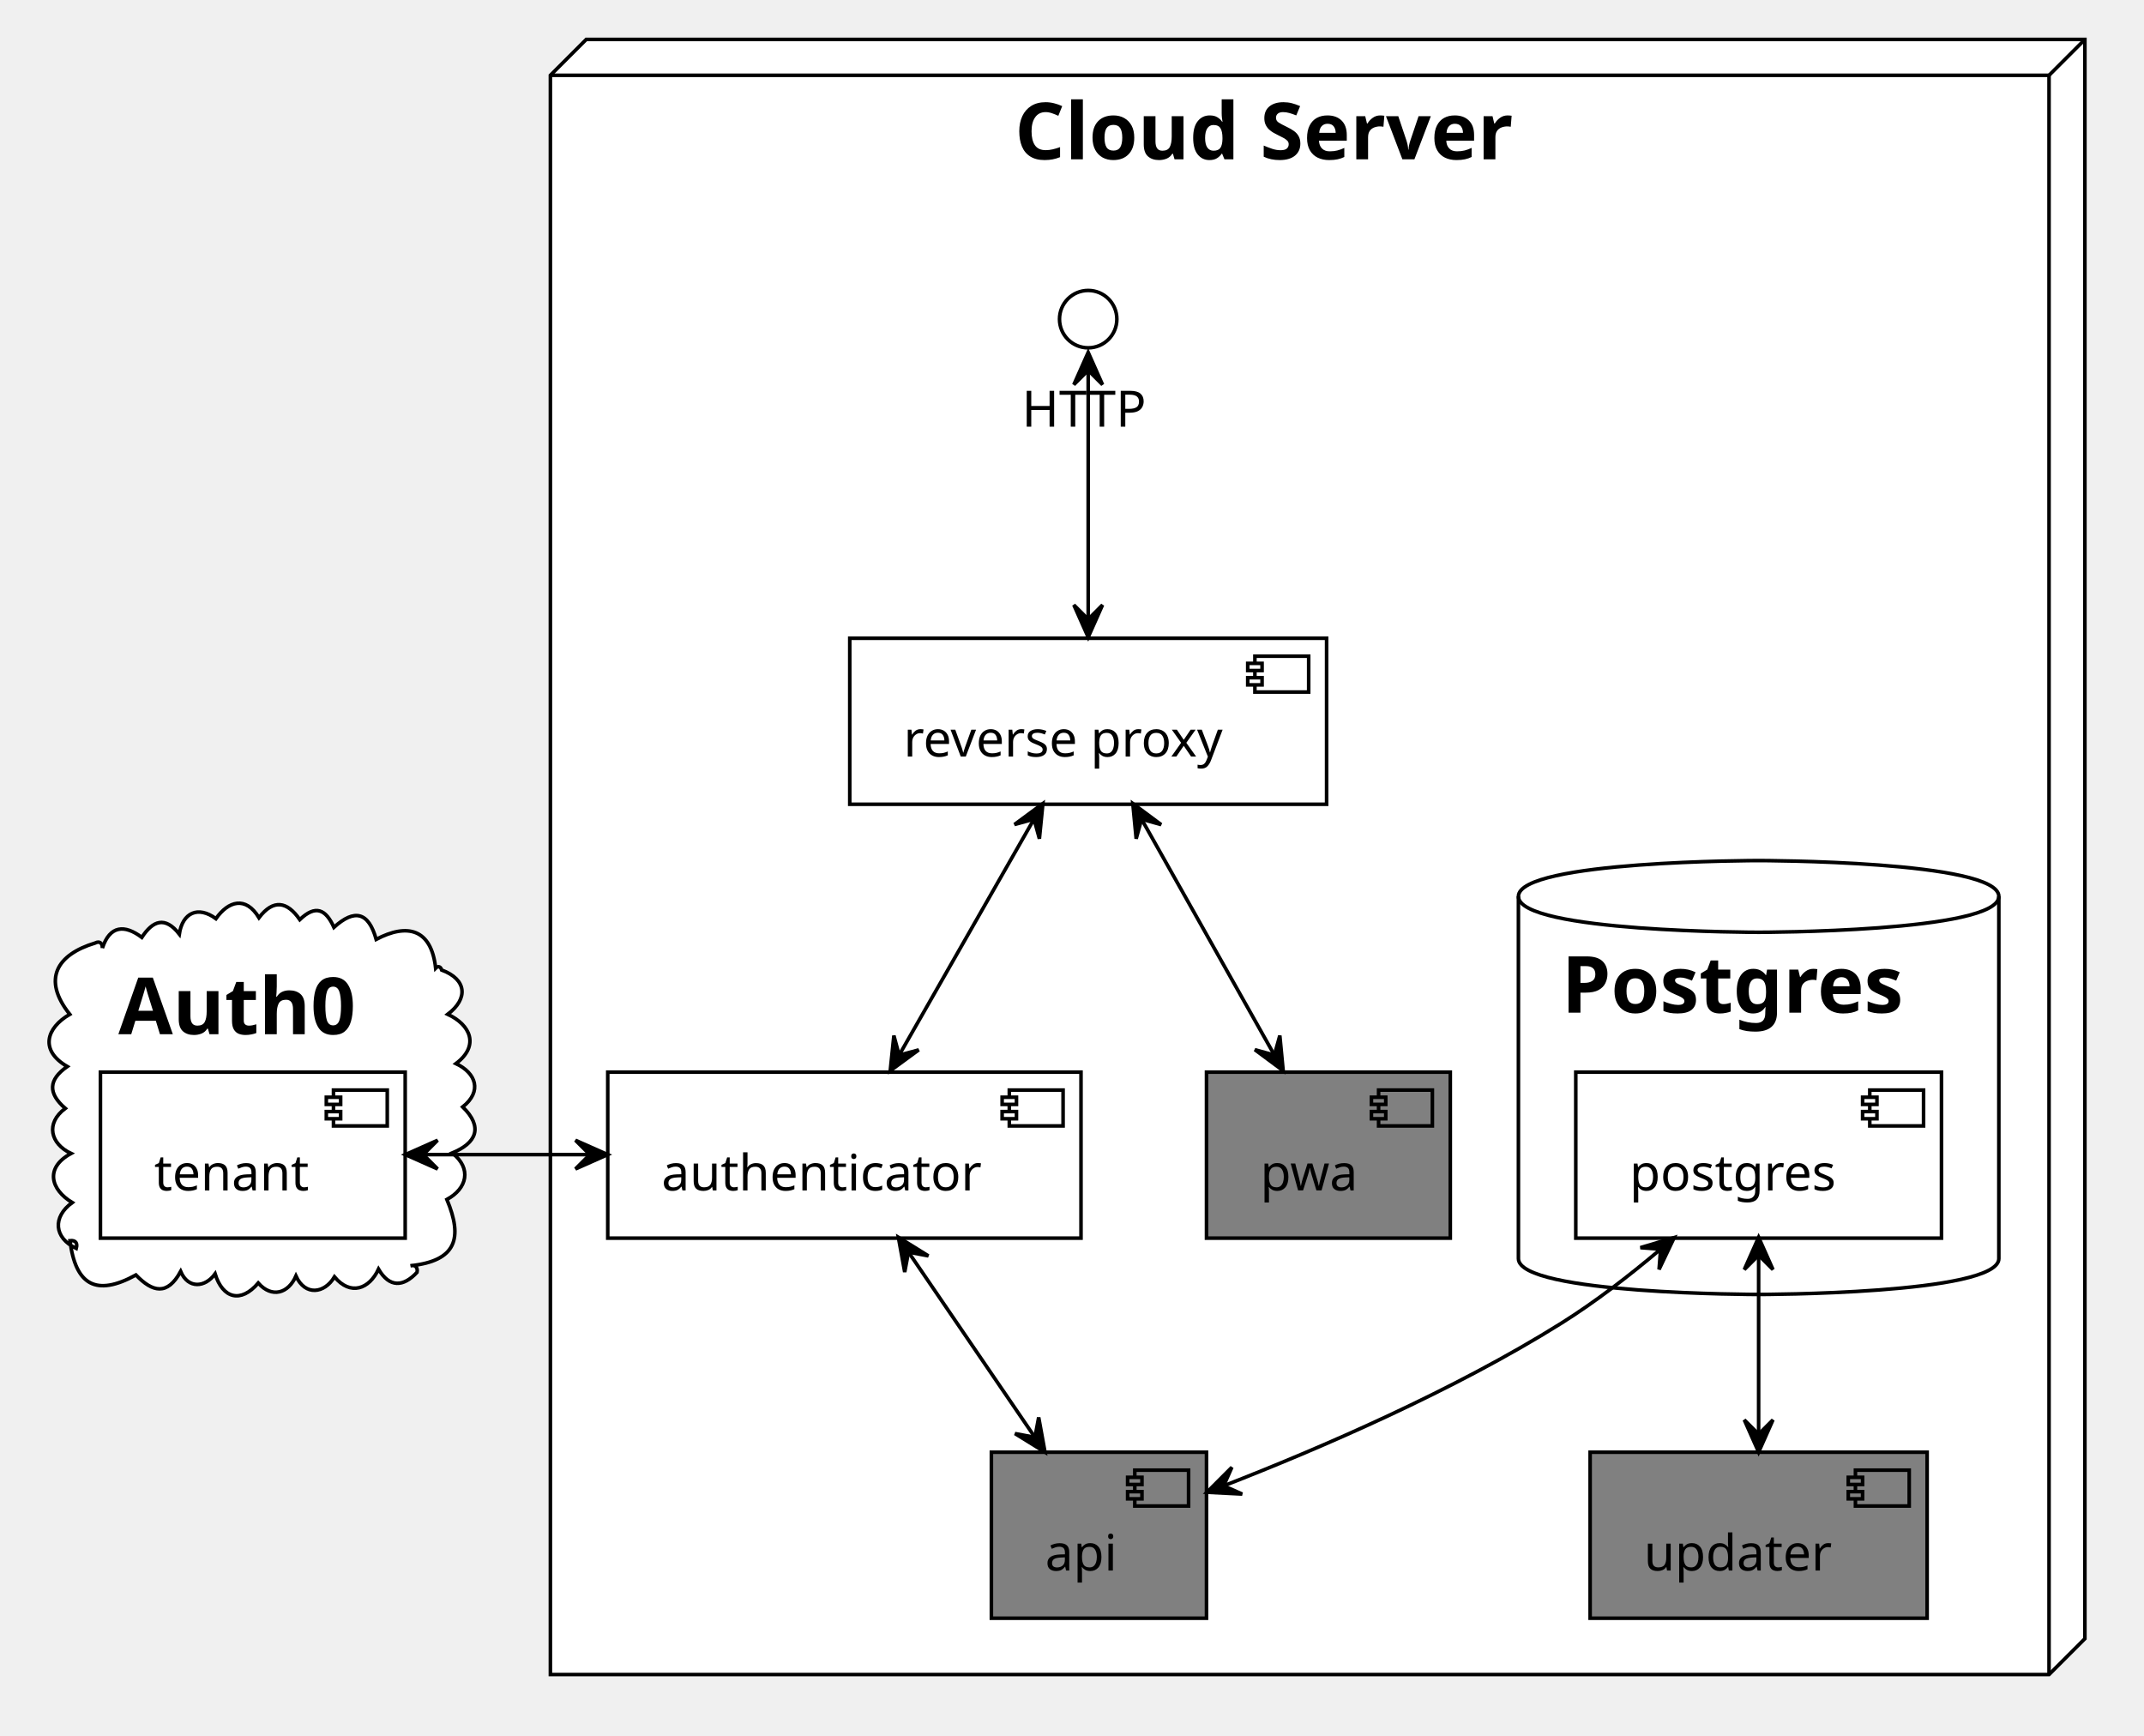
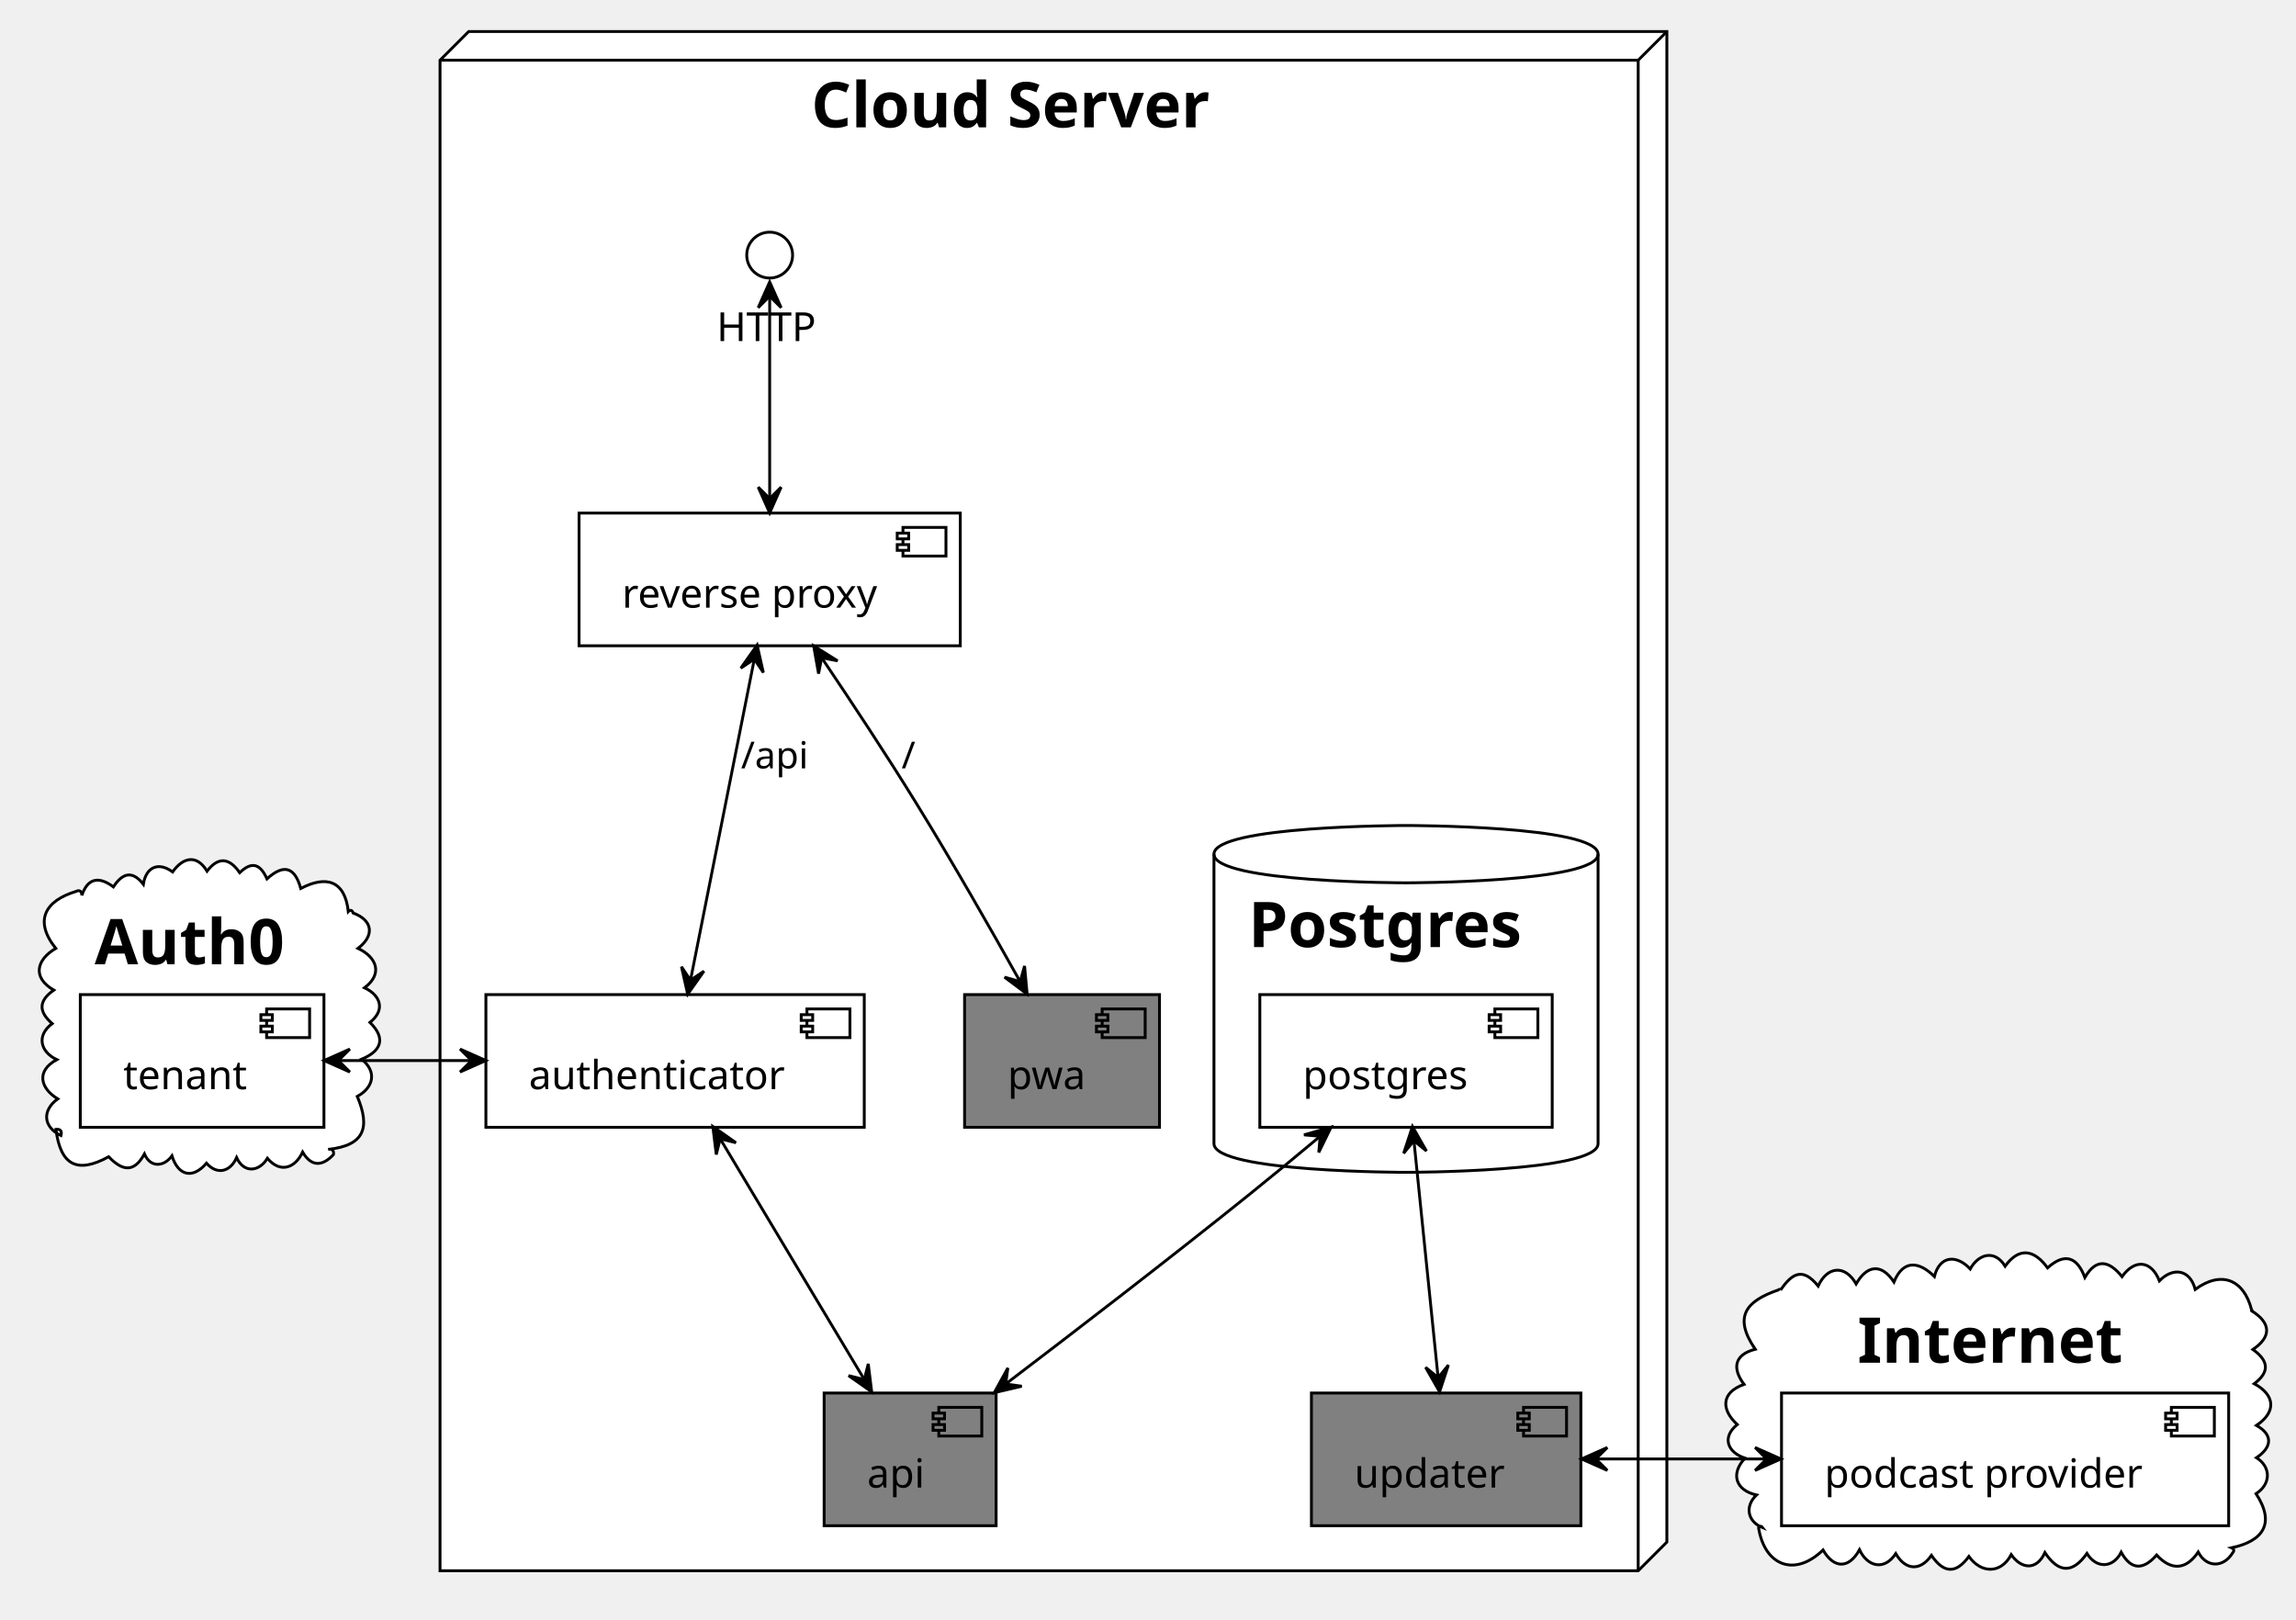
- <svg xmlns="http://www.w3.org/2000/svg" contentScriptType="application/ecmascript" contentStyleType="text/css" height="484px" preserveAspectRatio="none" style="width:598px;height:484px;background:#FFFFFF;" version="1.1" viewBox="0 0 598 484" width="598px" zoomAndPan="magnify">
+ <svg xmlns="http://www.w3.org/2000/svg" contentScriptType="application/ecmascript" contentStyleType="text/css" height="565px" preserveAspectRatio="none" style="width:801px;height:565px;background:#FFFFFF;" version="1.1" viewBox="0 0 801 565" width="801px" zoomAndPan="magnify">
  <defs />
  <g>
-     <polygon fill="#FFFFFF" points="153.513,21,163.513,11,581.514,11,581.514,457,571.514,467,153.513,467,153.513,21" style="stroke:#000000;stroke-width:1.0;" />
+     <polygon fill="#FFFFFF" points="153.513,21,163.513,11,581.514,11,581.514,538,571.514,548,153.513,548,153.513,21" style="stroke:#000000;stroke-width:1.0;" />
    <line style="stroke:#000000;stroke-width:1.0;" x1="571.514" x2="581.514" y1="21" y2="11" />
    <line style="stroke:#000000;stroke-width:1.0;" x1="153.513" x2="571.514" y1="21" y2="21" />
-     <line style="stroke:#000000;stroke-width:1.0;" x1="571.514" x2="571.514" y1="21" y2="467" />
+     <line style="stroke:#000000;stroke-width:1.0;" x1="571.514" x2="571.514" y1="21" y2="548" />
    <text fill="#000000" font-family="Verdana" font-size="22" font-weight="bold" lengthAdjust="spacing" textLength="161" x="283.014" y="44.421">Cloud Server</text>
-     <path d="M423.514,250 C423.514,240 490.514,240 490.514,240 C490.514,240 557.514,240 557.514,250 L557.514,351 C557.514,361 490.514,361 490.514,361 C490.514,361 423.514,361 423.514,351 L423.514,250 " fill="#FFFFFF" style="stroke:#000000;stroke-width:1.0;" />
-     <path d="M423.514,250 C423.514,260 490.514,260 490.514,260 C490.514,260 557.514,260 557.514,250 " fill="none" style="stroke:#000000;stroke-width:1.0;" />
-     <text fill="#000000" font-family="Verdana" font-size="22" font-weight="bold" lengthAdjust="spacing" textLength="110" x="435.514" y="282.421">Postgres</text>
-     <path d="M28.551,264.412 C30.647,258.071 34.751,257.792 39.558,261.418 C42.642,256.705 46.064,255.453 50.008,260.497 C50.93,254.518 55.241,252.529 60.224,256.197 C63.681,251.274 68.529,249.8 72.233,255.929 C76.242,250.681 80.1,251.362 83.619,256.468 C87.999,252.252 90.855,253.542 93.137,258.618 C98.922,253.367 102.802,254.359 104.928,261.971 C113.668,257.372 120.3,259.053 121.513,270 C122.247,269.239 122.959,269.65 123.186,270.519 C130.216,273.126 130.655,278.495 124.887,282.865 C131.142,285.769 133.881,291.558 127.177,296.62 C132.77,299.259 134.573,304.33 129.061,308.702 C134.833,314.349 132.915,318.75 126.14,321.544 C131.657,325.88 130.288,331.464 124.645,334.512 C129.189,345.366 127.264,351.624 114.513,353 C115.871,352.603 116.602,353.612 116.317,354.832 C112.486,358.946 108.638,359.15 105.576,353.944 C102.991,359.493 97.79,361.47 93.292,356.097 C90.48,360.781 85.132,361.491 82.544,355.863 C80.418,360.694 75.849,362.124 72.027,357.815 C67.188,363.505 62.151,362.172 59.991,355.256 C57.249,359.057 52.513,359.556 50.387,354.582 C46.677,361.412 42.548,360.381 37.913,355.573 C26.744,361.693 21.075,358.346 19.514,346 C21.145,345.832 21.676,346.686 21.267,348.169 C15.007,345.186 14.619,339.389 20.145,335.373 C14.091,331.719 12.455,325.658 19.817,321.684 C14.049,318.97 12.623,313.274 18.206,309.106 C13.362,304.895 13.445,301.159 18.764,297.433 C11,292.939 12.882,286.684 19.459,282.875 C11.648,273.101 15.868,266.223 26.514,263 C27.878,262.302 28.573,263.109 28.551,264.412 " fill="#FFFFFF" style="stroke:#000000;stroke-width:1.0;" />
-     <text fill="#000000" font-family="Verdana" font-size="22" font-weight="bold" lengthAdjust="spacing" textLength="75" x="33.014" y="288.421">Auth0</text>
-     <ellipse cx="303.514" cy="89" fill="#FFFFFF" rx="8" ry="8" style="stroke:#000000;stroke-width:1.0;" />
-     <text fill="#000000" font-family="Verdana" font-size="14" lengthAdjust="spacing" textLength="37" x="285.014" y="118.995">HTTP</text>
-     <rect fill="#FFFFFF" height="46.297" style="stroke:#000000;stroke-width:1.0;" width="133" x="237.013" y="178" />
-     <rect fill="#FFFFFF" height="10" style="stroke:#000000;stroke-width:1.0;" width="15" x="350.014" y="183" />
-     <rect fill="#FFFFFF" height="2" style="stroke:#000000;stroke-width:1.0;" width="4" x="348.014" y="185" />
-     <rect fill="#FFFFFF" height="2" style="stroke:#000000;stroke-width:1.0;" width="4" x="348.014" y="189" />
-     <text fill="#000000" font-family="Verdana" font-size="14" lengthAdjust="spacing" textLength="93" x="252.013" y="210.995">reverse proxy</text>
-     <rect fill="#808080" height="46.297" style="stroke:#000000;stroke-width:1.0;" width="68" x="336.514" y="299" />
-     <rect fill="#808080" height="10" style="stroke:#000000;stroke-width:1.0;" width="15" x="384.514" y="304" />
-     <rect fill="#808080" height="2" style="stroke:#000000;stroke-width:1.0;" width="4" x="382.514" y="306" />
-     <rect fill="#808080" height="2" style="stroke:#000000;stroke-width:1.0;" width="4" x="382.514" y="310" />
-     <text fill="#000000" font-family="Verdana" font-size="14" lengthAdjust="spacing" textLength="28" x="351.514" y="331.995">pwa</text>
-     <rect fill="#FFFFFF" height="46.297" style="stroke:#000000;stroke-width:1.0;" width="132" x="169.513" y="299" />
-     <rect fill="#FFFFFF" height="10" style="stroke:#000000;stroke-width:1.0;" width="15" x="281.514" y="304" />
-     <rect fill="#FFFFFF" height="2" style="stroke:#000000;stroke-width:1.0;" width="4" x="279.514" y="306" />
-     <rect fill="#FFFFFF" height="2" style="stroke:#000000;stroke-width:1.0;" width="4" x="279.514" y="310" />
-     <text fill="#000000" font-family="Verdana" font-size="14" lengthAdjust="spacing" textLength="92" x="184.513" y="331.995">authenticator</text>
-     <rect fill="#808080" height="46.297" style="stroke:#000000;stroke-width:1.0;" width="60" x="276.514" y="405" />
-     <rect fill="#808080" height="10" style="stroke:#000000;stroke-width:1.0;" width="15" x="316.514" y="410" />
-     <rect fill="#808080" height="2" style="stroke:#000000;stroke-width:1.0;" width="4" x="314.514" y="412" />
-     <rect fill="#808080" height="2" style="stroke:#000000;stroke-width:1.0;" width="4" x="314.514" y="416" />
-     <text fill="#000000" font-family="Verdana" font-size="14" lengthAdjust="spacing" textLength="20" x="291.514" y="437.995">api</text>
-     <rect fill="#808080" height="46.297" style="stroke:#000000;stroke-width:1.0;" width="94" x="443.514" y="405" />
-     <rect fill="#808080" height="10" style="stroke:#000000;stroke-width:1.0;" width="15" x="517.514" y="410" />
-     <rect fill="#808080" height="2" style="stroke:#000000;stroke-width:1.0;" width="4" x="515.514" y="412" />
-     <rect fill="#808080" height="2" style="stroke:#000000;stroke-width:1.0;" width="4" x="515.514" y="416" />
-     <text fill="#000000" font-family="Verdana" font-size="14" lengthAdjust="spacing" textLength="54" x="458.514" y="437.995">updater</text>
-     <rect fill="#FFFFFF" height="46.297" style="stroke:#000000;stroke-width:1.0;" width="102" x="439.514" y="299" />
-     <rect fill="#FFFFFF" height="10" style="stroke:#000000;stroke-width:1.0;" width="15" x="521.514" y="304" />
-     <rect fill="#FFFFFF" height="2" style="stroke:#000000;stroke-width:1.0;" width="4" x="519.514" y="306" />
-     <rect fill="#FFFFFF" height="2" style="stroke:#000000;stroke-width:1.0;" width="4" x="519.514" y="310" />
-     <text fill="#000000" font-family="Verdana" font-size="14" lengthAdjust="spacing" textLength="62" x="454.514" y="331.995">postgres</text>
-     <rect fill="#FFFFFF" height="46.297" style="stroke:#000000;stroke-width:1.0;" width="85" x="28.014" y="299" />
-     <rect fill="#FFFFFF" height="10" style="stroke:#000000;stroke-width:1.0;" width="15" x="93.013" y="304" />
-     <rect fill="#FFFFFF" height="2" style="stroke:#000000;stroke-width:1.0;" width="4" x="91.013" y="306" />
-     <rect fill="#FFFFFF" height="2" style="stroke:#000000;stroke-width:1.0;" width="4" x="91.013" y="310" />
-     <text fill="#000000" font-family="Verdana" font-size="14" lengthAdjust="spacing" textLength="45" x="43.014" y="331.995">tenant</text>
-     <path d="M462.923,348.59 C454.493,355.71 444.943,363.09 435.514,369 C405.443,387.83 368.214,403.89 341.493,414.3 " fill="none" id="postgres-api" style="stroke:#000000;stroke-width:1.0;" />
-     <polygon fill="#000000" points="336.634,416.17,346.47,416.666,341.299,414.372,343.593,409.202,336.634,416.17" style="stroke:#000000;stroke-width:1.0;" />
-     <polygon fill="#000000" points="466.974,345.13,457.537,347.95,463.177,348.384,462.743,354.024,466.974,345.13" style="stroke:#000000;stroke-width:1.0;" />
-     <path d="M490.514,350.19 C490.514,365.53 490.514,384.62 490.514,399.94 " fill="none" id="postgres-updater" style="stroke:#000000;stroke-width:1.0;" />
-     <polygon fill="#000000" points="490.514,404.98,494.514,395.98,490.514,399.98,486.514,395.98,490.514,404.98" style="stroke:#000000;stroke-width:1.0;" />
-     <polygon fill="#000000" points="490.514,345.06,486.514,354.06,490.514,350.06,494.514,354.06,490.514,345.06" style="stroke:#000000;stroke-width:1.0;" />
-     <path d="M118.344,322 C133.663,322 148.983,322 164.304,322 " fill="none" id="tenant-authenticator" style="stroke:#000000;stroke-width:1.0;" />
-     <polygon fill="#000000" points="169.504,322,160.504,318,164.504,322,160.504,326,169.504,322" style="stroke:#000000;stroke-width:1.0;" />
-     <polygon fill="#000000" points="113.053,322,122.053,326,118.053,322,122.053,318,113.053,322" style="stroke:#000000;stroke-width:1.0;" />
-     <path d="M303.514,103.5 C303.514,120.63 303.514,150.58 303.514,172.58 " fill="none" id="HTTP-reverse proxy" style="stroke:#000000;stroke-width:1.0;" />
-     <polygon fill="#000000" points="303.514,177.71,307.514,168.71,303.514,172.71,299.514,168.71,303.514,177.71" style="stroke:#000000;stroke-width:1.0;" />
-     <polygon fill="#000000" points="303.514,98.27,299.514,107.27,303.514,103.27,307.514,107.27,303.514,98.27" style="stroke:#000000;stroke-width:1.0;" />
-     <path d="M288.384,228.47 C277.293,247.89 262.264,274.19 251.064,293.78 " fill="none" id="reverse proxy-authenticator" style="stroke:#000000;stroke-width:1.0;" />
-     <polygon fill="#000000" points="248.304,298.61,256.254,292.797,250.793,294.274,249.317,288.813,248.304,298.61" style="stroke:#000000;stroke-width:1.0;" />
-     <polygon fill="#000000" points="290.884,224.1,282.956,229.944,288.411,228.446,289.909,233.9,290.884,224.1" style="stroke:#000000;stroke-width:1.0;" />
-     <path d="M253.474,349.31 C264.214,365.03 277.793,384.93 288.534,400.66 " fill="none" id="authenticator-api" style="stroke:#000000;stroke-width:1.0;" />
-     <polygon fill="#000000" points="291.474,404.98,289.709,395.29,288.657,400.849,283.099,399.796,291.474,404.98" style="stroke:#000000;stroke-width:1.0;" />
-     <polygon fill="#000000" points="250.573,345.06,252.338,354.75,253.39,349.191,258.948,350.244,250.573,345.06" style="stroke:#000000;stroke-width:1.0;" />
-     <path d="M318.413,228.47 C329.353,247.89 344.154,274.19 355.193,293.78 " fill="none" id="reverse proxy-pwa" style="stroke:#000000;stroke-width:1.0;" />
-     <polygon fill="#000000" points="357.904,298.61,356.967,288.806,355.447,294.255,349.998,292.736,357.904,298.61" style="stroke:#000000;stroke-width:1.0;" />
-     <polygon fill="#000000" points="315.964,224.1,316.9,233.904,318.42,228.455,323.868,229.975,315.964,224.1" style="stroke:#000000;stroke-width:1.0;" />
+     <path d="M423.514,298 C423.514,288 490.514,288 490.514,288 C490.514,288 557.514,288 557.514,298 L557.514,399 C557.514,409 490.514,409 490.514,409 C490.514,409 423.514,409 423.514,399 L423.514,298 " fill="#FFFFFF" style="stroke:#000000;stroke-width:1.0;" />
+     <path d="M423.514,298 C423.514,308 490.514,308 490.514,308 C490.514,308 557.514,308 557.514,298 " fill="none" style="stroke:#000000;stroke-width:1.0;" />
+     <text fill="#000000" font-family="Verdana" font-size="22" font-weight="bold" lengthAdjust="spacing" textLength="110" x="435.514" y="330.421">Postgres</text>
+     <path d="M28.551,312.412 C30.647,306.071 34.751,305.792 39.558,309.418 C42.642,304.705 46.064,303.453 50.008,308.497 C50.93,302.518 55.241,300.529 60.224,304.197 C63.681,299.274 68.529,297.8 72.233,303.929 C76.242,298.681 80.1,299.362 83.619,304.468 C87.999,300.252 90.855,301.542 93.137,306.618 C98.922,301.367 102.802,302.359 104.928,309.971 C113.668,305.372 120.3,307.053 121.513,318 C122.247,317.239 122.959,317.65 123.186,318.519 C130.216,321.126 130.655,326.495 124.887,330.865 C131.142,333.769 133.881,339.558 127.177,344.62 C132.77,347.259 134.573,352.33 129.061,356.702 C134.833,362.349 132.915,366.75 126.14,369.544 C131.657,373.88 130.288,379.464 124.645,382.512 C129.189,393.366 127.264,399.624 114.513,401 C115.871,400.603 116.602,401.612 116.317,402.832 C112.486,406.946 108.638,407.15 105.576,401.944 C102.991,407.493 97.79,409.47 93.292,404.097 C90.48,408.781 85.132,409.491 82.544,403.863 C80.418,408.694 75.849,410.124 72.027,405.815 C67.188,411.505 62.151,410.172 59.991,403.256 C57.249,407.057 52.513,407.556 50.387,402.582 C46.677,409.412 42.548,408.381 37.913,403.573 C26.744,409.693 21.075,406.346 19.514,394 C21.145,393.832 21.676,394.686 21.267,396.169 C15.007,393.186 14.619,387.389 20.145,383.373 C14.091,379.719 12.455,373.658 19.817,369.684 C14.049,366.97 12.623,361.274 18.206,357.106 C13.362,352.895 13.445,349.159 18.764,345.433 C11,340.939 12.882,334.684 19.459,330.875 C11.648,321.101 15.868,314.223 26.514,311 C27.878,310.302 28.573,311.109 28.551,312.412 " fill="#FFFFFF" style="stroke:#000000;stroke-width:1.0;" />
+     <text fill="#000000" font-family="Verdana" font-size="22" font-weight="bold" lengthAdjust="spacing" textLength="75" x="33.014" y="336.421">Auth0</text>
+     <path d="M621.188,450.084 C625.174,444.187 628.963,442.017 634.298,448.675 C637.419,441.814 643.642,441.084 647.542,447.922 C651.317,441.397 656.302,440.601 660.736,447.262 C664.078,439.131 669.706,440.254 674.841,445.349 C676.78,437.805 682.78,437.786 687.341,442.723 C690.164,437.565 695.801,435.747 699.52,441.745 C704.539,434.812 709.831,436.137 714.326,442.336 C720.288,436.985 724.609,438.447 727.343,445.676 C731.443,438.668 735.951,439.97 740.306,445.41 C744.658,439.231 750.485,439.602 753.344,446.86 C758.041,442.055 763.983,442.745 765.837,449.844 C774.877,443.208 782.784,446.284 785.514,457 C785.729,457.076 785.763,457.199 785.618,457.376 C792.193,461.539 792.613,466.297 785.969,470.807 C791.295,474.625 792.072,478.506 786.436,482.752 C793.743,486.67 794.219,492.635 787.2,497.305 C793.317,500.723 792.39,505.135 787.21,508.563 C792.465,511.908 792.165,517.896 787.059,521.116 C793.891,531.541 789.523,537.649 778.514,540 C779.443,540.402 779.528,541.047 778.884,541.778 C775.707,546.962 769.798,547.029 766.879,541.489 C762.613,547.781 757.466,548.005 752.365,542.519 C747.91,547.667 743.562,548.012 740.023,541.546 C737.132,547.188 731.343,547.277 728.063,541.971 C723.011,549.102 718.162,548.769 713.401,541.672 C710.54,547.958 705.206,547.5 701.651,542.386 C698.026,549.235 691.056,548.928 686.886,543.016 C682.294,549.271 678.044,548.848 673.816,542.634 C669.903,548.263 664.723,547.847 661.371,542.024 C657.335,548.144 651.473,546.57 648.72,540.673 C645.016,547.395 639.793,547.33 635.995,540.764 C626.048,550.408 615.58,546.172 613.514,533 C614.004,532.281 614.518,532.346 615.005,533.005 C609.627,530.919 608.6,525.515 612.779,521.57 C605.511,519.938 603.62,514.22 608.771,508.716 C602.834,506.782 600.47,501.566 606.079,496.983 C600.41,491.818 600.358,485.824 608.443,482.979 C604.246,477.402 604.989,472.612 612.355,470.726 C604.524,459.305 609.189,453.881 620.514,450 C620.737,449.727 621.046,449.703 621.188,450.084 " fill="#FFFFFF" style="stroke:#000000;stroke-width:1.0;" />
+     <text fill="#000000" font-family="Verdana" font-size="22" font-weight="bold" lengthAdjust="spacing" textLength="103" x="648.014" y="475.421">Internet</text>
+     <ellipse cx="268.514" cy="89" fill="#FFFFFF" rx="8" ry="8" style="stroke:#000000;stroke-width:1.0;" />
+     <text fill="#000000" font-family="Verdana" font-size="14" lengthAdjust="spacing" textLength="37" x="250.013" y="118.995">HTTP</text>
+     <rect fill="#FFFFFF" height="46.297" style="stroke:#000000;stroke-width:1.0;" width="133" x="202.013" y="179" />
+     <rect fill="#FFFFFF" height="10" style="stroke:#000000;stroke-width:1.0;" width="15" x="315.014" y="184" />
+     <rect fill="#FFFFFF" height="2" style="stroke:#000000;stroke-width:1.0;" width="4" x="313.014" y="186" />
+     <rect fill="#FFFFFF" height="2" style="stroke:#000000;stroke-width:1.0;" width="4" x="313.014" y="190" />
+     <text fill="#000000" font-family="Verdana" font-size="14" lengthAdjust="spacing" textLength="93" x="217.013" y="211.995">reverse proxy</text>
+     <rect fill="#808080" height="46.297" style="stroke:#000000;stroke-width:1.0;" width="68" x="336.514" y="347" />
+     <rect fill="#808080" height="10" style="stroke:#000000;stroke-width:1.0;" width="15" x="384.514" y="352" />
+     <rect fill="#808080" height="2" style="stroke:#000000;stroke-width:1.0;" width="4" x="382.514" y="354" />
+     <rect fill="#808080" height="2" style="stroke:#000000;stroke-width:1.0;" width="4" x="382.514" y="358" />
+     <text fill="#000000" font-family="Verdana" font-size="14" lengthAdjust="spacing" textLength="28" x="351.514" y="379.995">pwa</text>
+     <rect fill="#FFFFFF" height="46.297" style="stroke:#000000;stroke-width:1.0;" width="132" x="169.513" y="347" />
+     <rect fill="#FFFFFF" height="10" style="stroke:#000000;stroke-width:1.0;" width="15" x="281.514" y="352" />
+     <rect fill="#FFFFFF" height="2" style="stroke:#000000;stroke-width:1.0;" width="4" x="279.514" y="354" />
+     <rect fill="#FFFFFF" height="2" style="stroke:#000000;stroke-width:1.0;" width="4" x="279.514" y="358" />
+     <text fill="#000000" font-family="Verdana" font-size="14" lengthAdjust="spacing" textLength="92" x="184.513" y="379.995">authenticator</text>
+     <rect fill="#808080" height="46.297" style="stroke:#000000;stroke-width:1.0;" width="60" x="287.514" y="486" />
+     <rect fill="#808080" height="10" style="stroke:#000000;stroke-width:1.0;" width="15" x="327.514" y="491" />
+     <rect fill="#808080" height="2" style="stroke:#000000;stroke-width:1.0;" width="4" x="325.514" y="493" />
+     <rect fill="#808080" height="2" style="stroke:#000000;stroke-width:1.0;" width="4" x="325.514" y="497" />
+     <text fill="#000000" font-family="Verdana" font-size="14" lengthAdjust="spacing" textLength="20" x="302.514" y="518.995">api</text>
+     <rect fill="#808080" height="46.297" style="stroke:#000000;stroke-width:1.0;" width="94" x="457.514" y="486" />
+     <rect fill="#808080" height="10" style="stroke:#000000;stroke-width:1.0;" width="15" x="531.514" y="491" />
+     <rect fill="#808080" height="2" style="stroke:#000000;stroke-width:1.0;" width="4" x="529.514" y="493" />
+     <rect fill="#808080" height="2" style="stroke:#000000;stroke-width:1.0;" width="4" x="529.514" y="497" />
+     <text fill="#000000" font-family="Verdana" font-size="14" lengthAdjust="spacing" textLength="54" x="472.514" y="518.995">updater</text>
+     <rect fill="#FFFFFF" height="46.297" style="stroke:#000000;stroke-width:1.0;" width="102" x="439.514" y="347" />
+     <rect fill="#FFFFFF" height="10" style="stroke:#000000;stroke-width:1.0;" width="15" x="521.514" y="352" />
+     <rect fill="#FFFFFF" height="2" style="stroke:#000000;stroke-width:1.0;" width="4" x="519.514" y="354" />
+     <rect fill="#FFFFFF" height="2" style="stroke:#000000;stroke-width:1.0;" width="4" x="519.514" y="358" />
+     <text fill="#000000" font-family="Verdana" font-size="14" lengthAdjust="spacing" textLength="62" x="454.514" y="379.995">postgres</text>
+     <rect fill="#FFFFFF" height="46.297" style="stroke:#000000;stroke-width:1.0;" width="85" x="28.014" y="347" />
+     <rect fill="#FFFFFF" height="10" style="stroke:#000000;stroke-width:1.0;" width="15" x="93.013" y="352" />
+     <rect fill="#FFFFFF" height="2" style="stroke:#000000;stroke-width:1.0;" width="4" x="91.013" y="354" />
+     <rect fill="#FFFFFF" height="2" style="stroke:#000000;stroke-width:1.0;" width="4" x="91.013" y="358" />
+     <text fill="#000000" font-family="Verdana" font-size="14" lengthAdjust="spacing" textLength="45" x="43.014" y="379.995">tenant</text>
+     <rect fill="#FFFFFF" height="46.297" style="stroke:#000000;stroke-width:1.0;" width="156" x="621.514" y="486" />
+     <rect fill="#FFFFFF" height="10" style="stroke:#000000;stroke-width:1.0;" width="15" x="757.514" y="491" />
+     <rect fill="#FFFFFF" height="2" style="stroke:#000000;stroke-width:1.0;" width="4" x="755.514" y="493" />
+     <rect fill="#FFFFFF" height="2" style="stroke:#000000;stroke-width:1.0;" width="4" x="755.514" y="497" />
+     <text fill="#000000" font-family="Verdana" font-size="14" lengthAdjust="spacing" textLength="116" x="636.514" y="518.995">podcast provider</text>
+     <path d="M460.493,396.47 C452.433,403.21 443.683,410.43 435.514,417 C407.293,439.67 374.673,464.74 350.894,482.81 " fill="none" id="postgres-api" style="stroke:#000000;stroke-width:1.0;" />
+     <polygon fill="#000000" points="346.863,485.88,356.45,483.62,350.845,482.855,351.609,477.25,346.863,485.88" style="stroke:#000000;stroke-width:1.0;" />
+     <polygon fill="#000000" points="464.394,393.21,454.929,395.933,460.564,396.425,460.073,402.06,464.394,393.21" style="stroke:#000000;stroke-width:1.0;" />
+     <path d="M493.303,398.28 C495.733,422.08 499.243,456.45 501.683,480.35 " fill="none" id="postgres-updater" style="stroke:#000000;stroke-width:1.0;" />
+     <polygon fill="#000000" points="502.224,485.59,505.303,476.235,501.723,480.615,497.343,477.036,502.224,485.59" style="stroke:#000000;stroke-width:1.0;" />
+     <polygon fill="#000000" points="492.764,393.01,489.684,402.365,493.264,397.985,497.644,401.565,492.764,393.01" style="stroke:#000000;stroke-width:1.0;" />
+     <path d="M118.344,370 C133.663,370 148.983,370 164.304,370 " fill="none" id="tenant-authenticator" style="stroke:#000000;stroke-width:1.0;" />
+     <polygon fill="#000000" points="169.504,370,160.504,366,164.504,370,160.504,374,169.504,370" style="stroke:#000000;stroke-width:1.0;" />
+     <polygon fill="#000000" points="113.053,370,122.053,374,118.053,370,122.053,366,113.053,370" style="stroke:#000000;stroke-width:1.0;" />
+     <path d="M268.514,103.66 C268.514,121.06 268.514,151.55 268.514,173.78 " fill="none" id="HTTP-reverse proxy" style="stroke:#000000;stroke-width:1.0;" />
+     <polygon fill="#000000" points="268.514,178.95,272.514,169.95,268.514,173.95,264.514,169.95,268.514,178.95" style="stroke:#000000;stroke-width:1.0;" />
+     <polygon fill="#000000" points="268.514,98.34,264.514,107.34,268.514,103.34,272.514,107.34,268.514,98.34" style="stroke:#000000;stroke-width:1.0;" />
+     <path d="M263.134,230.08 C257.014,260.86 247.073,310.83 240.944,341.71 " fill="none" id="reverse proxy-authenticator" style="stroke:#000000;stroke-width:1.0;" />
+     <polygon fill="#000000" points="239.913,346.87,245.587,338.82,240.886,341.966,237.74,337.264,239.913,346.87" style="stroke:#000000;stroke-width:1.0;" />
+     <polygon fill="#000000" points="264.134,225.04,258.46,233.09,263.161,229.945,266.307,234.646,264.134,225.04" style="stroke:#000000;stroke-width:1.0;" />
+     <text fill="#000000" font-family="Verdana" font-size="13" lengthAdjust="spacing" textLength="23" x="258.514" y="268.067">/api</text>
+     <path d="M251.263,397.32 C265.693,421.43 286.954,456.94 301.474,481.2 " fill="none" id="authenticator-api" style="stroke:#000000;stroke-width:1.0;" />
+     <polygon fill="#000000" points="304.103,485.59,302.903,475.815,301.531,481.303,296.043,479.93,304.103,485.59" style="stroke:#000000;stroke-width:1.0;" />
+     <polygon fill="#000000" points="248.684,393.01,249.884,402.785,251.256,397.298,256.744,398.67,248.684,393.01" style="stroke:#000000;stroke-width:1.0;" />
+     <path d="M286.844,229.75 C296.753,244.44 309.063,263.06 319.514,280 C332.274,300.68 345.913,324.6 355.873,342.43 " fill="none" id="reverse proxy-pwa" style="stroke:#000000;stroke-width:1.0;" />
+     <polygon fill="#000000" points="358.334,346.82,357.435,337.012,355.894,342.455,350.451,340.915,358.334,346.82" style="stroke:#000000;stroke-width:1.0;" />
+     <polygon fill="#000000" points="283.853,225.33,285.579,235.026,286.653,229.473,292.207,230.547,283.853,225.33" style="stroke:#000000;stroke-width:1.0;" />
+     <text fill="#000000" font-family="Verdana" font-size="13" lengthAdjust="spacing" textLength="4" x="314.514" y="268.067">/</text>
+     <path d="M556.904,509 C576.693,509 596.484,509 616.264,509 " fill="none" id="updater-podcast provider" style="stroke:#000000;stroke-width:1.0;" />
+     <polygon fill="#000000" points="621.293,509,612.293,505,616.293,509,612.293,513,621.293,509" style="stroke:#000000;stroke-width:1.0;" />
+     <polygon fill="#000000" points="551.744,509,560.744,513,556.744,509,560.744,505,551.744,509" style="stroke:#000000;stroke-width:1.0;" />
  </g>
</svg>
